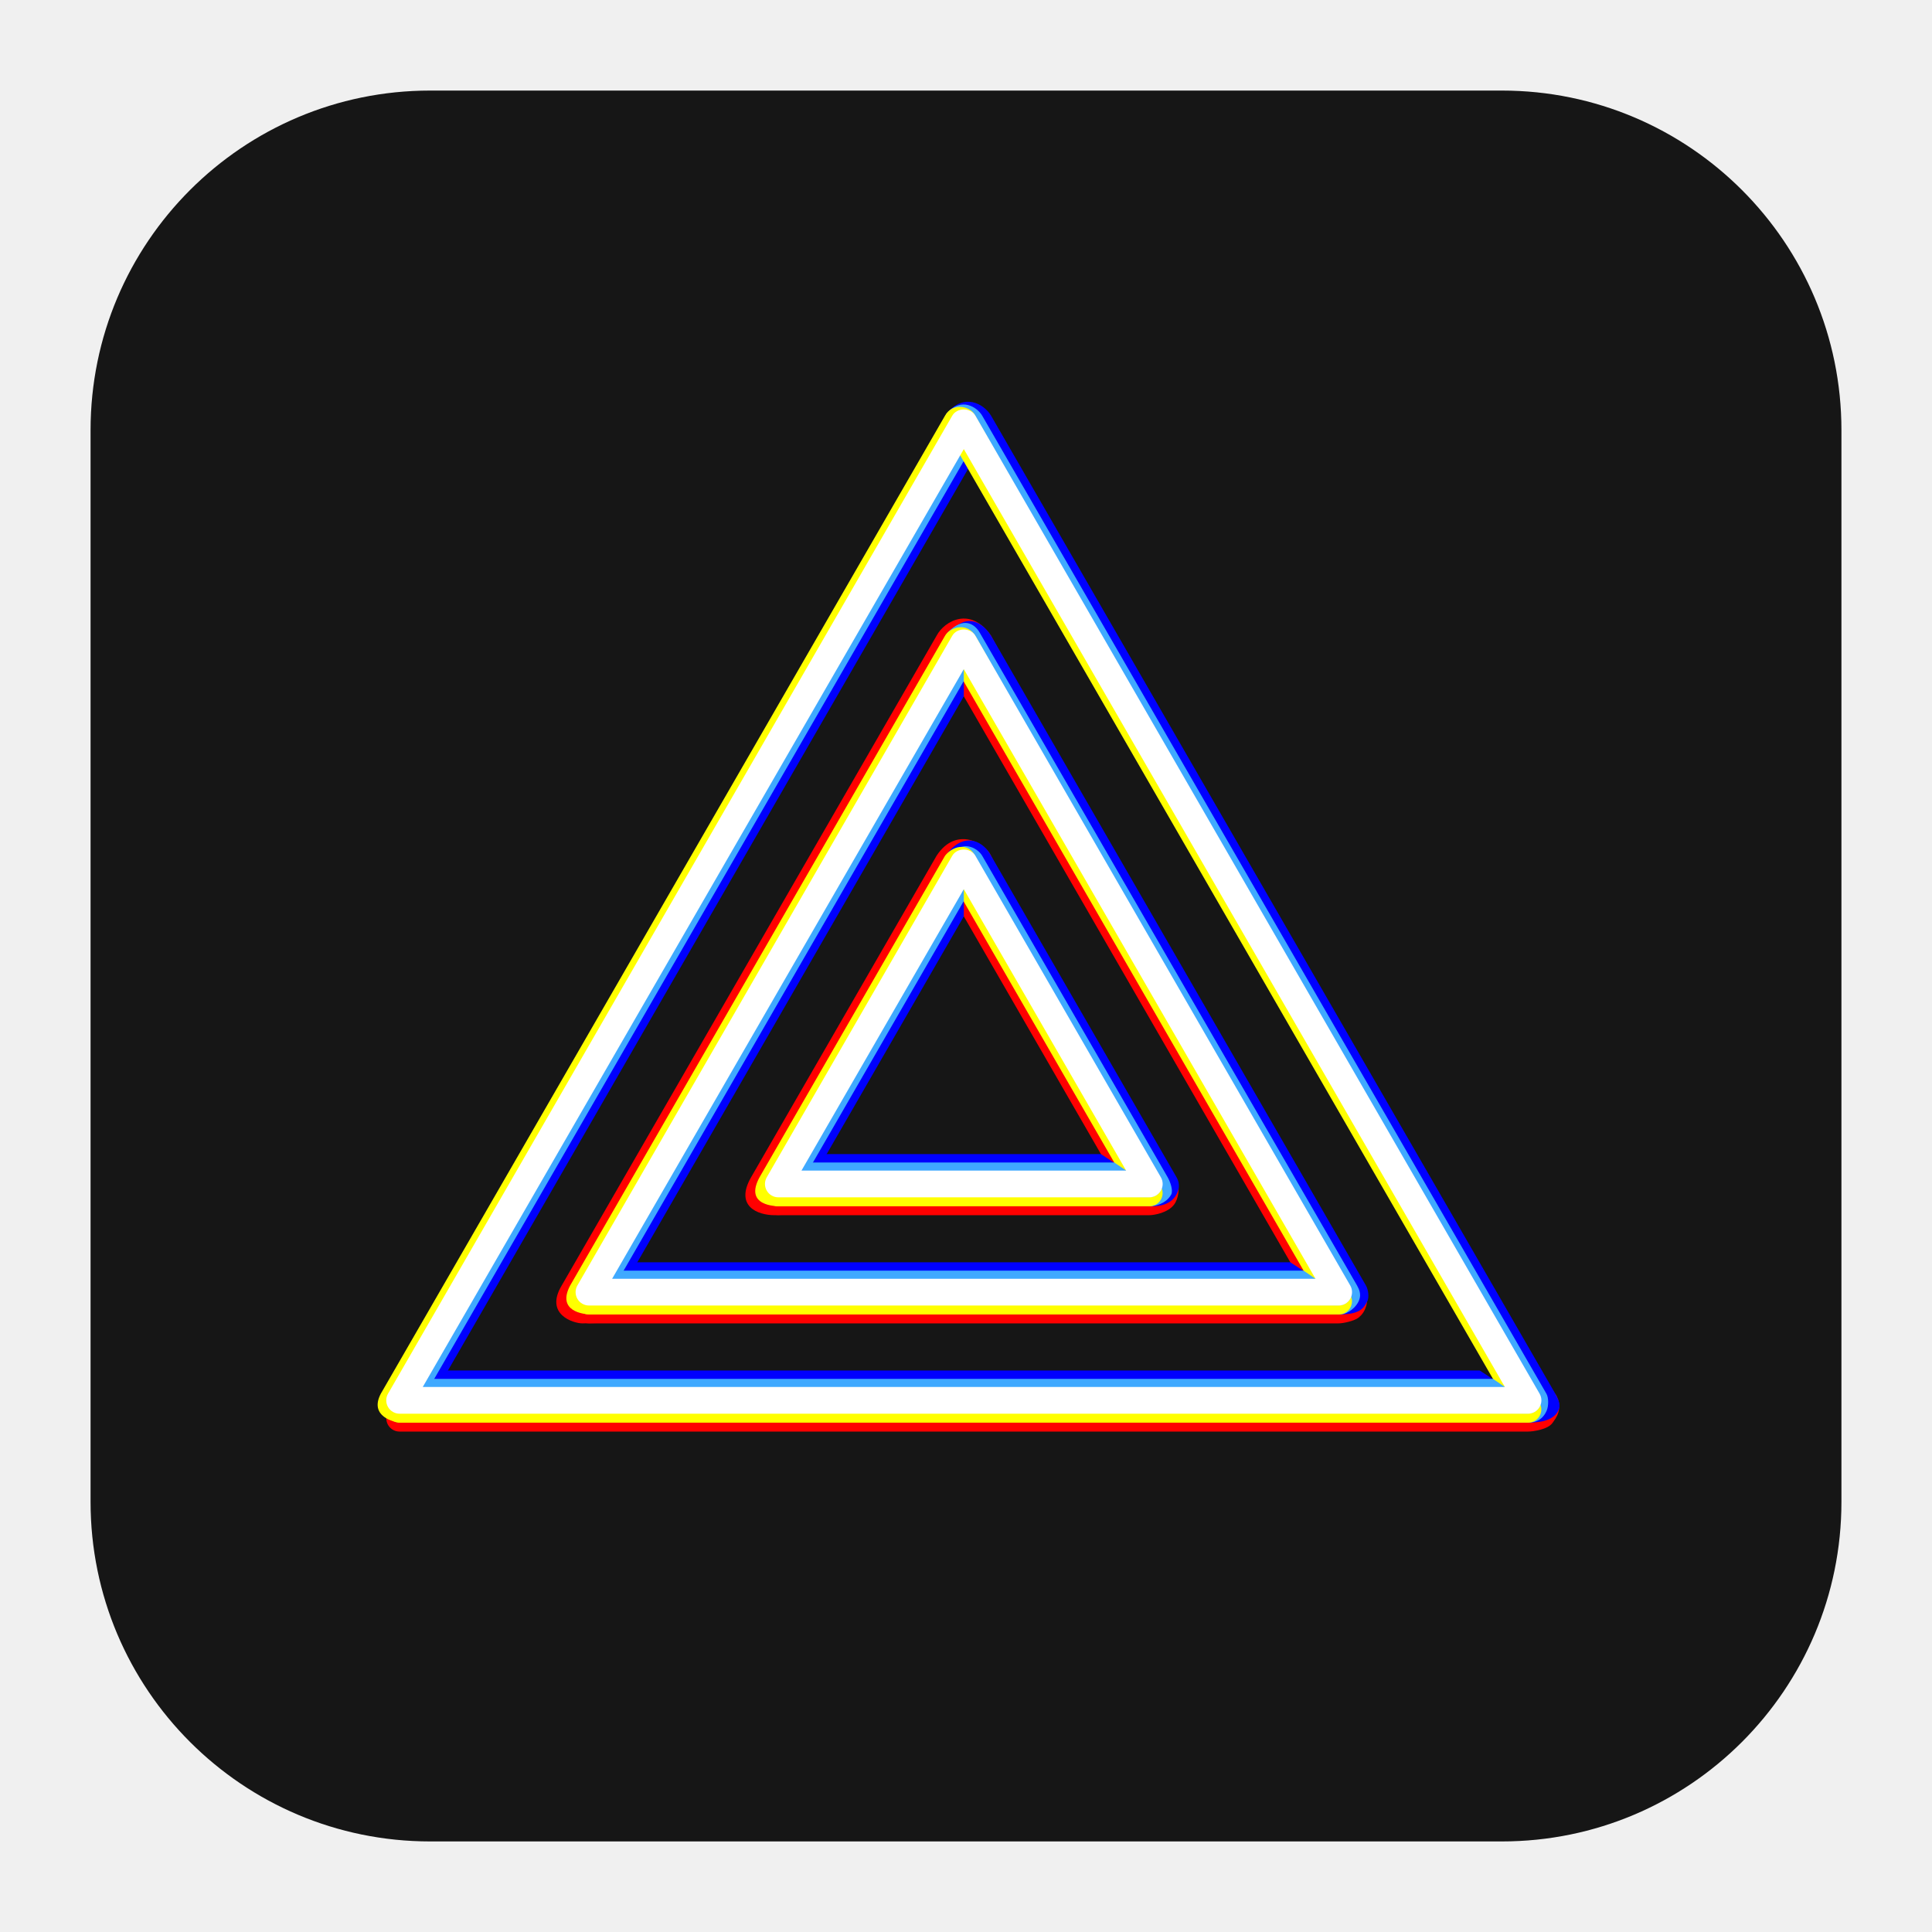
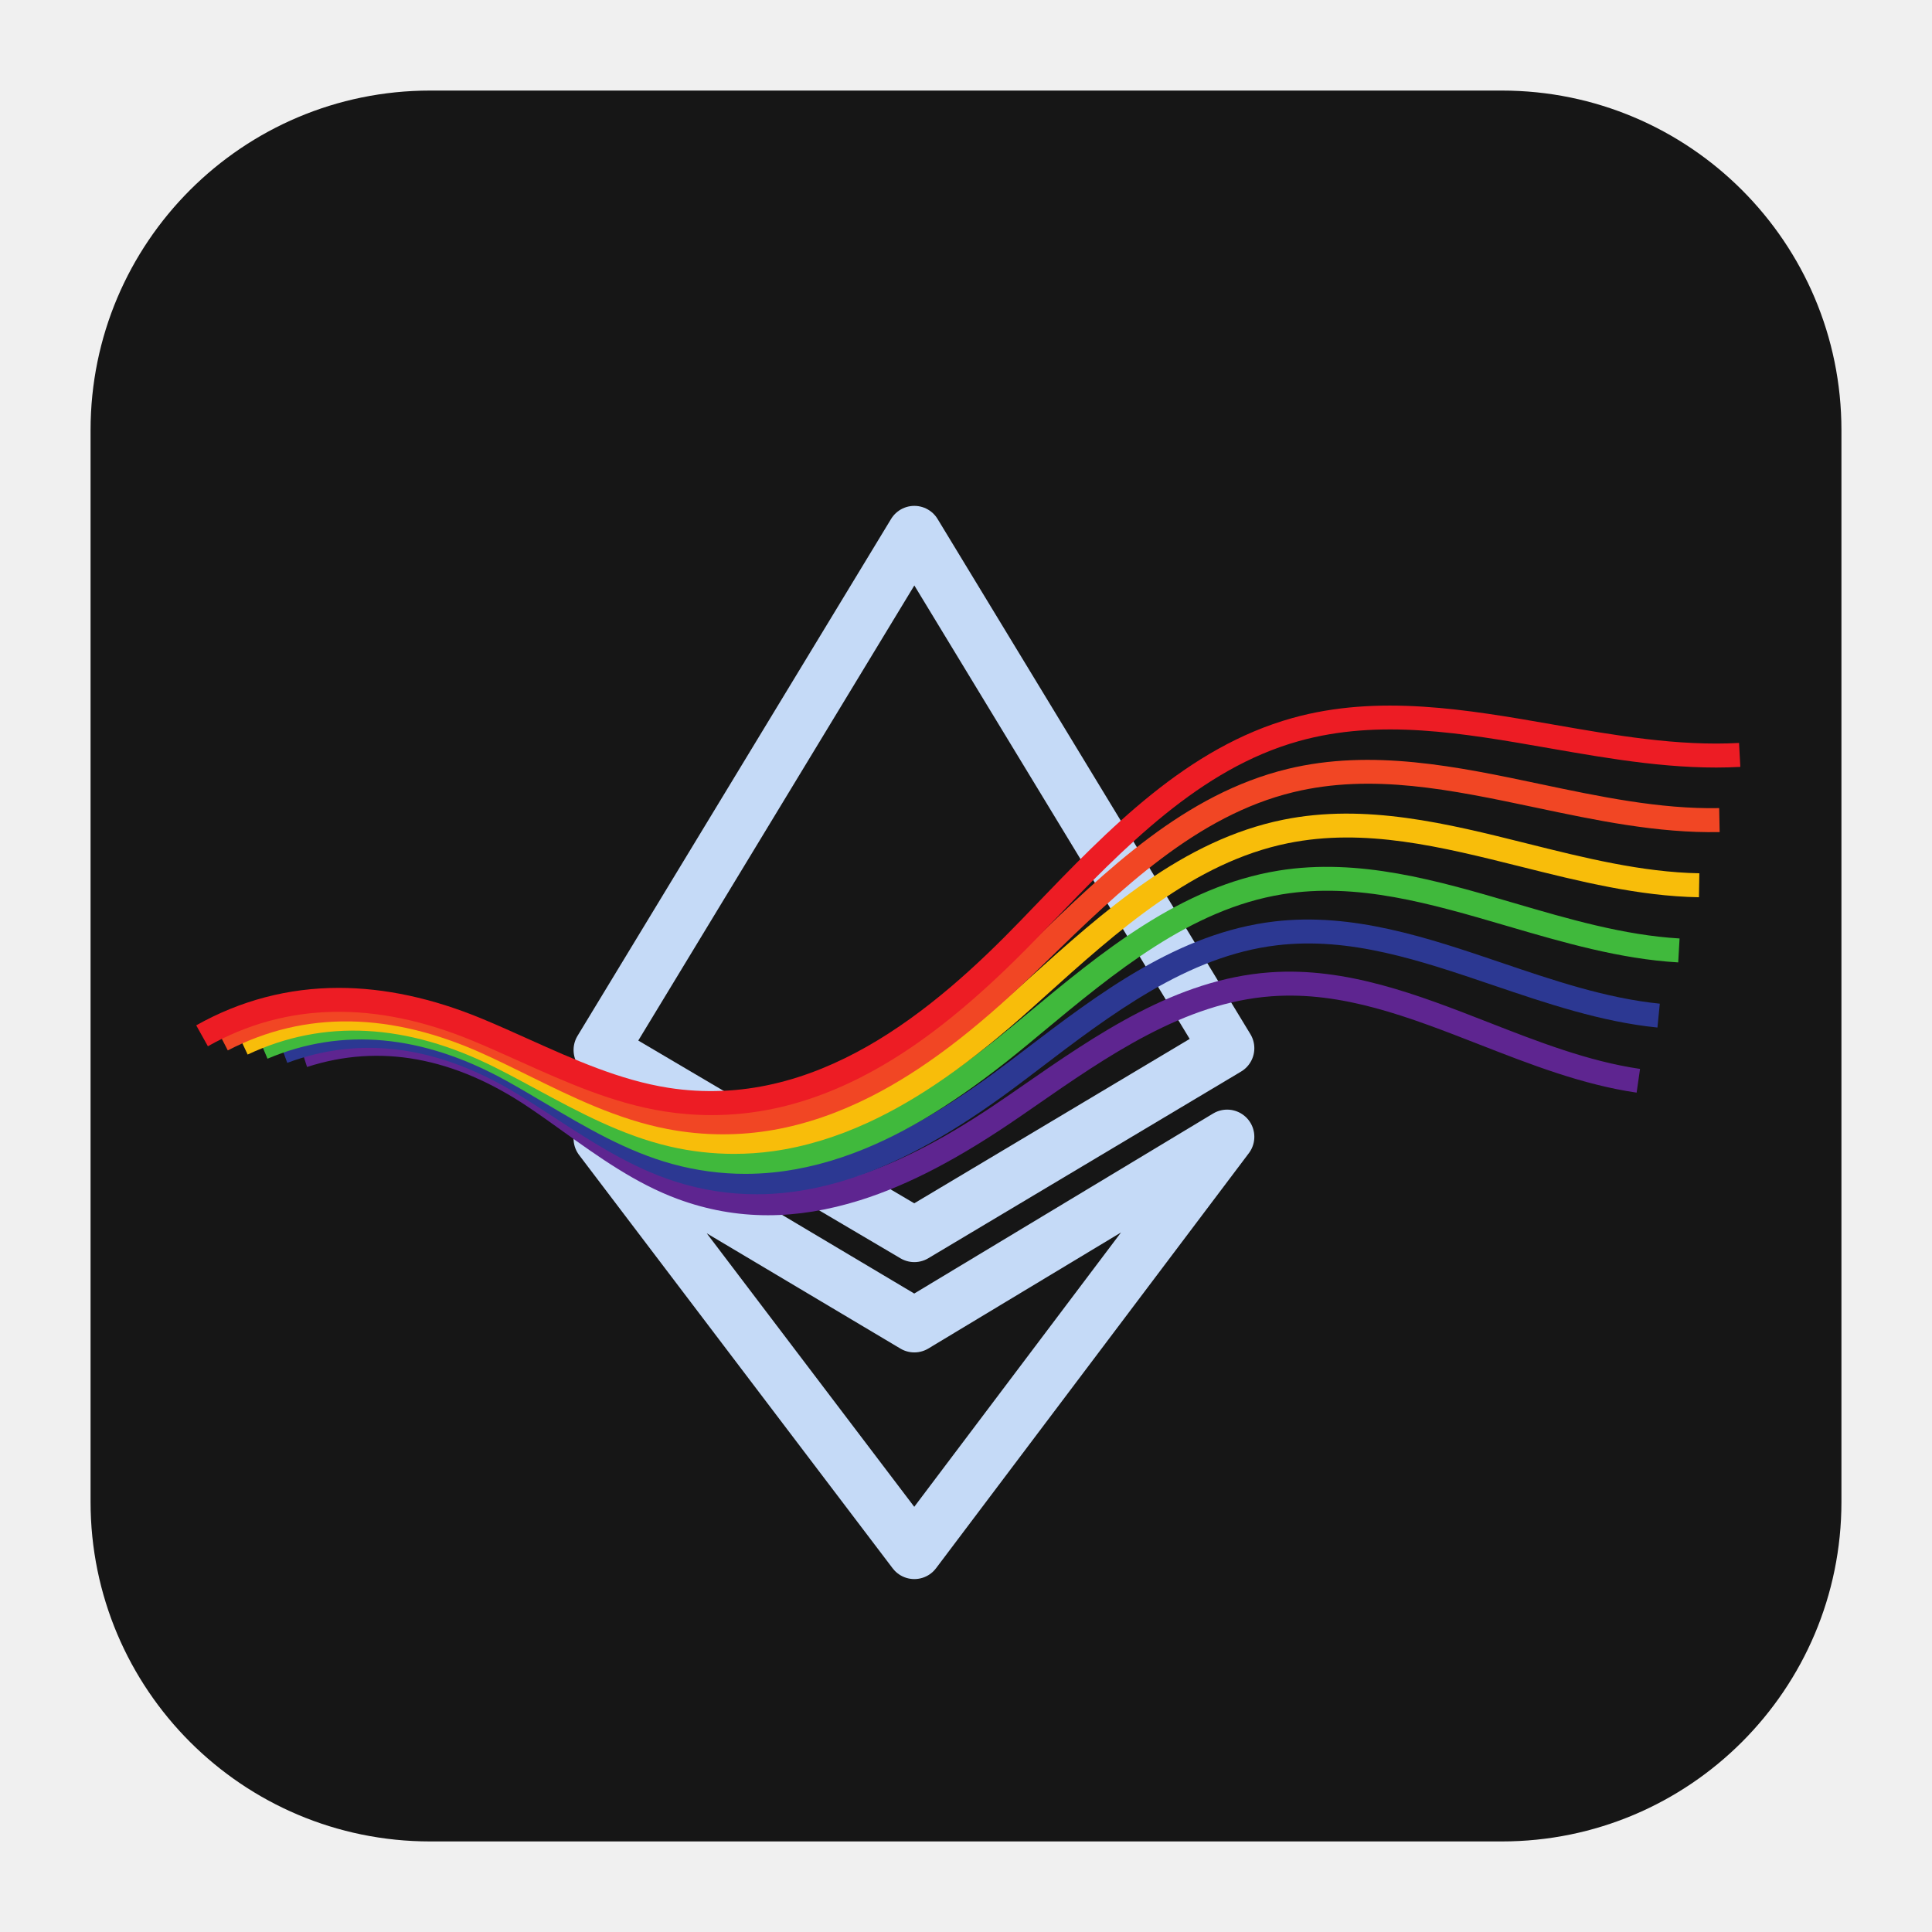
- <svg xmlns="http://www.w3.org/2000/svg" xmlns:xlink="http://www.w3.org/1999/xlink" width="256" height="256" viewBox="0 0 256 256">
-   <defs>
-     <path id="a" d="M153.5 137.768H0V1.088h157.988v136.68H0V1.088h153.5z" />
-   </defs>
-   <g fill="none" fill-rule="evenodd">
-     <rect width="232" height="232" x="12" y="12" fill="#161616" rx="45" />
-     <path fill="#F00" d="M204.003 187.596c-.316.55-.9.886-1.532.886H52.951a1.768 1.768 0 0 1-1.533-.886c-.052-.09-.082-.186-.116-.281a1.753 1.753 0 0 0 1.648 2.376h149.521c.631 0 2.675-.272 3.265-1.177.29-.444 1.594-1.856.345-3.845-.034.095-2.026 2.837-2.078 2.927M153.82 158.924c-.317.55-.901.886-1.532.886h-49.156a1.768 1.768 0 0 1-1.533-.886c-.051-.09-.08-.186-.116-.281a1.76 1.76 0 0 0 .116 1.49c.317.55.902.886 1.533.886h49.156c.63 0 2.467-.308 3.286-1.41.604-.81.702-2.14.524-2.626-.036.094-2.226 1.851-2.278 1.94M178.912 173.26c-.316.548-.9.885-1.532.885H78.042a1.764 1.764 0 0 1-1.532-.886c-.052-.09-.083-.186-.116-.28-.181.488-.15 1.032.116 1.49.314.549.899.885 1.532.885h99.338c.631 0 2.037-.327 2.548-.7.7-.51 1.302-1.341 1.285-3.207-.034.094-2.249 1.723-2.3 1.812" />
-     <path fill="#F00" d="M104.12 155.112h43.023l-21.51-37.29-21.514 37.29zm46.09 3.54l-47.573 2.368c-2.233 0-5.308-1.18-3.116-5.023l24.58-42.604c2.652-4.058 6.564-1.56 7.22 0l20.422 42.604a1.763 1.763 0 0 1-.001 1.77c-.317.55-.902.886-1.533.886z" />
-     <path fill="#F00" d="M79.028 169.447h93.208l-46.604-80.78-46.604 80.78zm96.275 3.54l-98.129 2.368c-1.187 0-5.041-1.18-2.744-5.022l49.671-86.094c1.044-1.981 4.513-3.935 7.22 0l45.514 86.094a1.768 1.768 0 0 1 0 1.77c-.317.548-.901.885-1.532.885z" />
-     <g transform="translate(48.663 51.923)">
-       <mask id="b" fill="#fff">
-         <use xlink:href="#a" />
-       </mask>
-       <path fill="#F00" d="M5.275 131.86h143.39L76.97 7.585 5.275 131.86zm146.454 3.541L4.288 137.768c-1.992 0-5.848-1.188-3.612-5.022L75.438 3.156c2.653-3.762 6.49-1.538 7.22 0l70.603 129.59a1.76 1.76 0 0 1 0 1.77c-.314.549-.899.885-1.532.885z" mask="url(#b)" />
-     </g>
-     <path fill="#00F" d="M149.222 154.132v.98l-3.341-2.19h-38.985l-.698 1.21zM174.315 168.467v.98l-3.342-2.19H81.804l-.697 1.21zM199.406 182.804v.98l-3.342-2.19H56.714l-.699 1.21z" />
-     <path fill="#00F" d="M108.276 155.112H151.3l-23.589-37.29-.001 3.605-19.434 33.685zm44.365 4.729l-47.431-1.188a1.768 1.768 0 0 1-1.532-.886 1.768 1.768 0 0 1 0-1.77l21.954-43.04c2.351-2.876 4.81-1.31 5.69.436l24.578 42.604c.316.548.406 1.197.197 1.795-.211.612-.858 2.049-3.456 2.049z" />
-     <path fill="#00F" d="M83.185 169.447h93.208L127.711 87.3v4.968l-44.526 77.179zm94.524 4.697l-97.59-1.156a1.768 1.768 0 0 1-1.532-.886 1.768 1.768 0 0 1 0-1.77l48.114-87.33c1.248-1.143 3.162-1.04 4.62 1.237l49.67 86.094c.317.547.47 1.606.154 2.152-.316.55-.699 1.69-3.436 1.659z" />
-     <path fill="#00F" d="M58.094 183.784h143.39L129.79 59.508 58.094 183.784zm144.676 4.696l-147.742-1.155a1.768 1.768 0 0 1-1.532-.886 1.768 1.768 0 0 1 0-1.77l71.961-129.9c2.253-2.71 4.872-1.324 5.864.311l74.76 129.59c.318.547.713 1.36.517 1.962-.605 1.856-3.197 1.848-3.828 1.848z" />
-     <path fill="#3FA9FF" d="M107.101 155.112h43.024l-21.511-37.29-21.513 37.29zm45.312 4.723l-48.378-1.182a1.768 1.768 0 0 1-1.532-.886 1.768 1.768 0 0 1 0-1.77l23.676-42.604c1.135-2.19 3.336-1.097 3.967 0l24.58 42.604c.316.548.766 1.747.457 2.3-.681 1.214-2.138 1.538-2.77 1.538z" />
-     <path fill="#3FA9FF" d="M82.01 169.447h93.208l-46.605-80.78-46.603 80.78zm95.783 4.697l-98.849-1.156a1.768 1.768 0 0 1-1.532-.886 1.768 1.768 0 0 1 0-1.77l48.137-86.505c2.162-2.235 3.637-1.099 4.268 0l50 86.506c.316.547.51 1.136.34 1.746-.335 1.204-1.731 2.065-2.364 2.065z" />
-     <path fill="#3FA9FF" d="M56.92 183.784h143.39L128.614 59.508 56.92 183.784zm145.85 4.696l-148.917-1.155a1.768 1.768 0 0 1-1.532-.886 1.768 1.768 0 0 1 0-1.77l73.136-129.9c1.931-2.231 4.057-.787 4.69.311l74.76 129.59c.317.547.29 1.617.053 2.204-.524 1.283-1.56 1.606-2.19 1.606z" />
-     <path fill="#FF0" d="M105.24 155.112h43.024l-20.551-35.627-.002-2.62-22.471 38.247zm46.09 3.54l-47.89 1.189c-.631 0-4.881-.011-2.798-3.844l24.579-42.604c.974-1.265 2.874-1.746 3.843-.247l23.8 42.851a1.763 1.763 0 0 1-.002 1.77c-.316.55-.9.886-1.532.886z" />
-     <path fill="#FF0" d="M80.149 169.447h93.208L127.71 90.325V87.3L80.15 169.447zm96.274 3.54l-98.382 1.157c-.63 0-4.328-.36-2.49-3.811l49.67-86.094c.632-1.099 2.915-1.931 4.102.14l48.632 85.954a1.768 1.768 0 0 1 0 1.77c-.316.548-.9.885-1.532.885z" />
-     <path fill="#FF0" d="M55.058 183.784h143.39L126.753 59.508 55.058 183.784zm146.455 3.54L52.95 188.48c-.63 0-4.092-.762-2.49-3.81L125.22 55.08c.996-1.793 3.284-1.256 3.917-.16l73.907 129.75a1.76 1.76 0 0 1 0 1.769c-.315.55-.9.886-1.532.886z" />
-     <path fill="#3FA9FF" d="M149.798 155.244l.227.391-2.383-1.601h-40.868l-.699 1.21zM175.263 169.579l-.949-.133-1.58-1.077h-91.05l-.7 1.21zM199.981 183.915l-.575-.132-1.58-1.077H56.59l-.697 1.21z" />
-     <path fill="#FF0" d="M153.82 157.746c-.317.549-.901.885-1.532.885h-49.156a1.768 1.768 0 0 1-1.533-.885c-.051-.09-.08-.187-.116-.281a1.76 1.76 0 0 0 .116 1.49c.317.55.902.886 1.533.886h49.156a1.754 1.754 0 0 0 1.648-2.376c-.034.094-.064.191-.116.28M178.912 172.08c-.316.55-.9.886-1.532.886H78.042a1.764 1.764 0 0 1-1.532-.885c-.052-.09-.083-.186-.116-.281-.181.488-.15 1.032.116 1.49.314.55.899.886 1.532.886h99.338a1.753 1.753 0 0 0 1.648-2.376c-.035.095-.064.191-.116.28M204.003 186.418c-.316.549-.9.885-1.532.885H52.951a1.768 1.768 0 0 1-1.533-.885c-.052-.09-.082-.187-.116-.281a1.753 1.753 0 0 0 1.648 2.376h149.521a1.753 1.753 0 0 0 1.648-2.376c-.035.094-.064.191-.116.28" />
-     <path fill="#FFF" d="M106.198 155.112h43.024l-21.511-37.29-21.513 37.29zm46.09 3.54h-49.156a1.768 1.768 0 0 1-1.533-.885 1.768 1.768 0 0 1 0-1.77l24.58-42.604c.63-1.097 2.433-1.097 3.064 0l24.579 42.604a1.763 1.763 0 0 1-.002 1.77c-.317.55-.901.886-1.532.886z" />
-     <path fill="#FFF" d="M81.107 169.447h93.208l-46.605-80.78-46.603 80.78zm96.274 3.54H78.04a1.768 1.768 0 0 1-1.533-.885 1.768 1.768 0 0 1 0-1.77L126.18 84.24c.632-1.099 2.432-1.099 3.063 0l49.671 86.094a1.768 1.768 0 0 1 0 1.77c-.316.548-.901.885-1.532.885z" />
-     <path fill="#FFF" d="M56.016 183.784h143.39L127.711 59.508 56.016 183.784zm146.454 3.54H52.95a1.768 1.768 0 0 1-1.533-.885 1.768 1.768 0 0 1 0-1.77L126.18 55.08c.63-1.098 2.431-1.098 3.064 0l74.76 129.59a1.76 1.76 0 0 1 0 1.769c-.315.55-.9.886-1.533.886z" />
-   </g>
+ <svg xmlns="http://www.w3.org/2000/svg" width="256" height="256" viewBox="0 0 256 256" fill="none">
+   <path d="M199 12H57C32.147 12 12 32.147 12 57V199C12 223.853 32.147 244 57 244H199C223.853 244 244 223.853 244 199V57C244 32.147 223.853 12 199 12Z" fill="#161616" />
+   <path d="M121.153 163.633L162.603 138.895L121.153 70.633L79.603 139.128L121.153 163.633Z" stroke="#C5DAF7" stroke-width="7.205" stroke-miterlimit="10" stroke-linecap="round" stroke-linejoin="round" />
+   <path d="M121.153 175.599L162.603 150.633L121.153 205.633L79.603 150.868L121.153 175.599Z" stroke="#C5DAF7" stroke-width="7.205" stroke-miterlimit="10" stroke-linecap="round" stroke-linejoin="round" />
+   <path d="M101.745 161.026C97.643 161.026 93.676 160.305 89.776 158.864C84.214 156.802 79.367 153.33 74.679 149.973C73.164 148.886 71.597 147.765 70.044 146.72C60.164 140.061 50.284 138.268 40.686 141.381L39.714 138.358C45.21 136.575 50.851 136.251 56.49 137.39C61.599 138.428 66.753 140.678 71.806 144.08C73.397 145.153 74.982 146.288 76.514 147.385C81.031 150.624 85.705 153.971 90.869 155.882C106.59 161.702 121.927 153.243 133.534 145.222C134.088 144.839 134.645 144.453 135.206 144.066C145.354 137.028 155.847 129.753 168.234 128.844C178.372 128.099 187.935 131.835 197.185 135.447C203.718 138 210.471 140.639 217.314 141.635L216.861 144.78C209.659 143.728 202.736 141.022 196.039 138.407C186.706 134.764 177.891 131.32 168.464 132.013C156.933 132.859 146.799 139.884 136.999 146.682C136.442 147.068 135.881 147.455 135.324 147.841C127.206 153.452 120.422 157.007 113.973 159.034C109.741 160.361 105.681 161.026 101.745 161.026Z" fill="#5E2590" />
+   <path d="M100.255 158.247C96.591 158.247 92.959 157.68 89.442 156.551C83.626 154.691 78.479 151.345 73.499 148.106C71.89 147.058 70.228 145.975 68.581 144.972C58.085 138.567 47.822 137.178 38.067 140.834L36.963 137.857C42.528 135.771 48.316 135.175 54.163 136.088C59.464 136.913 64.869 138.989 70.221 142.255C71.907 143.286 73.589 144.38 75.219 145.438C80.021 148.562 84.987 151.794 90.399 153.525C106.872 158.794 122.286 149.367 133.876 140.566C134.429 140.145 134.986 139.72 135.544 139.295C145.664 131.585 156.126 123.61 168.823 122.102C179.218 120.865 189.227 124.264 198.912 127.552C205.755 129.878 212.832 132.281 219.933 132.992L219.619 136.154C212.163 135.405 204.913 132.943 197.899 130.564C188.116 127.242 178.881 124.104 169.196 125.257C157.351 126.664 147.235 134.371 137.456 141.827C136.895 142.252 136.338 142.677 135.78 143.098C127.687 149.248 120.868 153.222 114.328 155.604C110.219 157.101 106.151 157.972 102.247 158.191C101.582 158.226 100.917 158.247 100.255 158.247Z" fill="#2C3892" />
+   <path d="M98.761 155.541C95.508 155.541 92.273 155.106 89.104 154.239C83.034 152.578 77.587 149.353 72.318 146.232C70.615 145.226 68.853 144.181 67.112 143.216C56.006 137.07 45.352 136.084 35.445 140.284L34.215 137.359C39.854 134.966 45.781 134.103 51.84 134.785C57.333 135.405 62.985 137.307 68.637 140.434C70.42 141.423 72.2 142.478 73.923 143.495C79.011 146.507 84.273 149.624 89.933 151.174C107.161 155.889 122.651 145.491 134.224 135.907C134.777 135.447 135.331 134.987 135.888 134.524C145.977 126.138 156.411 117.47 169.418 115.36C180.065 113.636 190.526 116.7 200.64 119.664C207.796 121.76 215.2 123.93 222.552 124.351L222.371 127.524C214.66 127.078 207.082 124.86 199.755 122.715C189.527 119.716 179.863 116.885 169.923 118.497C157.762 120.468 147.666 128.858 137.901 136.972C137.344 137.435 136.79 137.899 136.233 138.358C128.161 145.045 121.31 149.436 114.676 152.177C110.511 153.897 106.363 154.97 102.351 155.364C101.153 155.482 99.956 155.541 98.761 155.541Z" fill="#40B93C" />
+   <path d="M97.27 152.894C94.418 152.894 91.57 152.571 88.763 151.919C82.442 150.457 76.695 147.357 71.137 144.359C69.34 143.387 67.481 142.384 65.642 141.461C53.923 135.569 42.88 134.987 32.815 139.734L31.471 136.861C37.182 134.165 43.253 133.03 49.521 133.486C55.205 133.901 61.104 135.628 67.056 138.619C68.936 139.563 70.817 140.58 72.635 141.559C78.005 144.46 83.563 147.458 89.469 148.823C107.453 152.985 123.02 141.614 134.576 131.247C135.129 130.749 135.683 130.251 136.237 129.753C146.298 120.695 156.7 111.327 170.017 108.621C180.918 106.406 191.825 109.136 202.374 111.776C209.844 113.646 217.568 115.579 225.174 115.715L225.118 118.891C217.154 118.752 209.252 116.773 201.608 114.858C190.93 112.187 180.845 109.662 170.644 111.734C158.17 114.269 148.091 123.345 138.347 132.118C137.79 132.619 137.236 133.117 136.682 133.615C128.631 140.841 121.749 145.651 115.021 148.747C110.8 150.69 106.569 151.965 102.452 152.536C100.729 152.776 98.998 152.894 97.27 152.894Z" fill="#F8BD0A" />
+   <path d="M95.78 150.303C93.321 150.303 90.859 150.067 88.414 149.597C81.843 148.332 75.797 145.358 69.953 142.478C68.059 141.545 66.102 140.58 64.169 139.699C51.834 134.064 40.4 133.89 30.183 139.184L28.734 136.363C34.515 133.368 40.728 131.964 47.205 132.191C53.08 132.4 59.23 133.953 65.478 136.809C67.453 137.711 69.431 138.682 71.343 139.626C77.002 142.412 82.853 145.292 89.01 146.48C107.749 150.084 123.397 137.742 134.934 126.587C135.484 126.054 136.035 125.518 136.588 124.982C146.622 115.248 156.996 105.187 170.62 101.886C181.771 99.183 193.128 101.579 204.108 103.895C211.892 105.535 219.94 107.235 227.8 107.078L227.863 110.254C219.637 110.418 211.415 108.684 203.46 107.001C192.33 104.654 181.82 102.436 171.362 104.971C158.57 108.074 148.513 117.829 138.786 127.266C138.232 127.803 137.678 128.339 137.125 128.875C129.094 136.638 122.181 141.862 115.362 145.316C111.082 147.483 106.774 148.959 102.55 149.708C100.304 150.105 98.043 150.303 95.78 150.303Z" fill="#F14624" />
+   <path d="M94.293 147.758C92.217 147.758 90.138 147.598 88.066 147.274C81.244 146.208 74.902 143.352 68.766 140.594C66.777 139.699 64.722 138.776 62.696 137.933C49.744 132.556 37.917 132.79 27.546 138.633L26 135.865C31.847 132.57 38.203 130.899 44.882 130.899H44.893C50.959 130.899 57.357 132.278 63.901 134.998C65.973 135.858 68.048 136.791 70.058 137.697C76.002 140.368 82.149 143.133 88.554 144.136C108.052 147.183 123.776 133.866 135.296 121.924C135.847 121.353 136.397 120.782 136.947 120.207C146.949 109.805 157.292 99.047 171.229 95.147C182.631 91.957 194.434 94.019 205.849 96.014C213.946 97.428 222.318 98.891 230.433 98.445L230.603 101.617C222.13 102.081 213.577 100.59 205.306 99.145C193.73 97.121 182.795 95.21 172.076 98.208C158.971 101.875 148.931 112.316 139.221 122.415C138.668 122.99 138.117 123.564 137.564 124.136C129.557 132.434 122.609 138.076 115.7 141.883C111.364 144.272 106.973 145.954 102.644 146.877C99.886 147.465 97.093 147.758 94.293 147.758Z" fill="#ED1C24" />
</svg>
